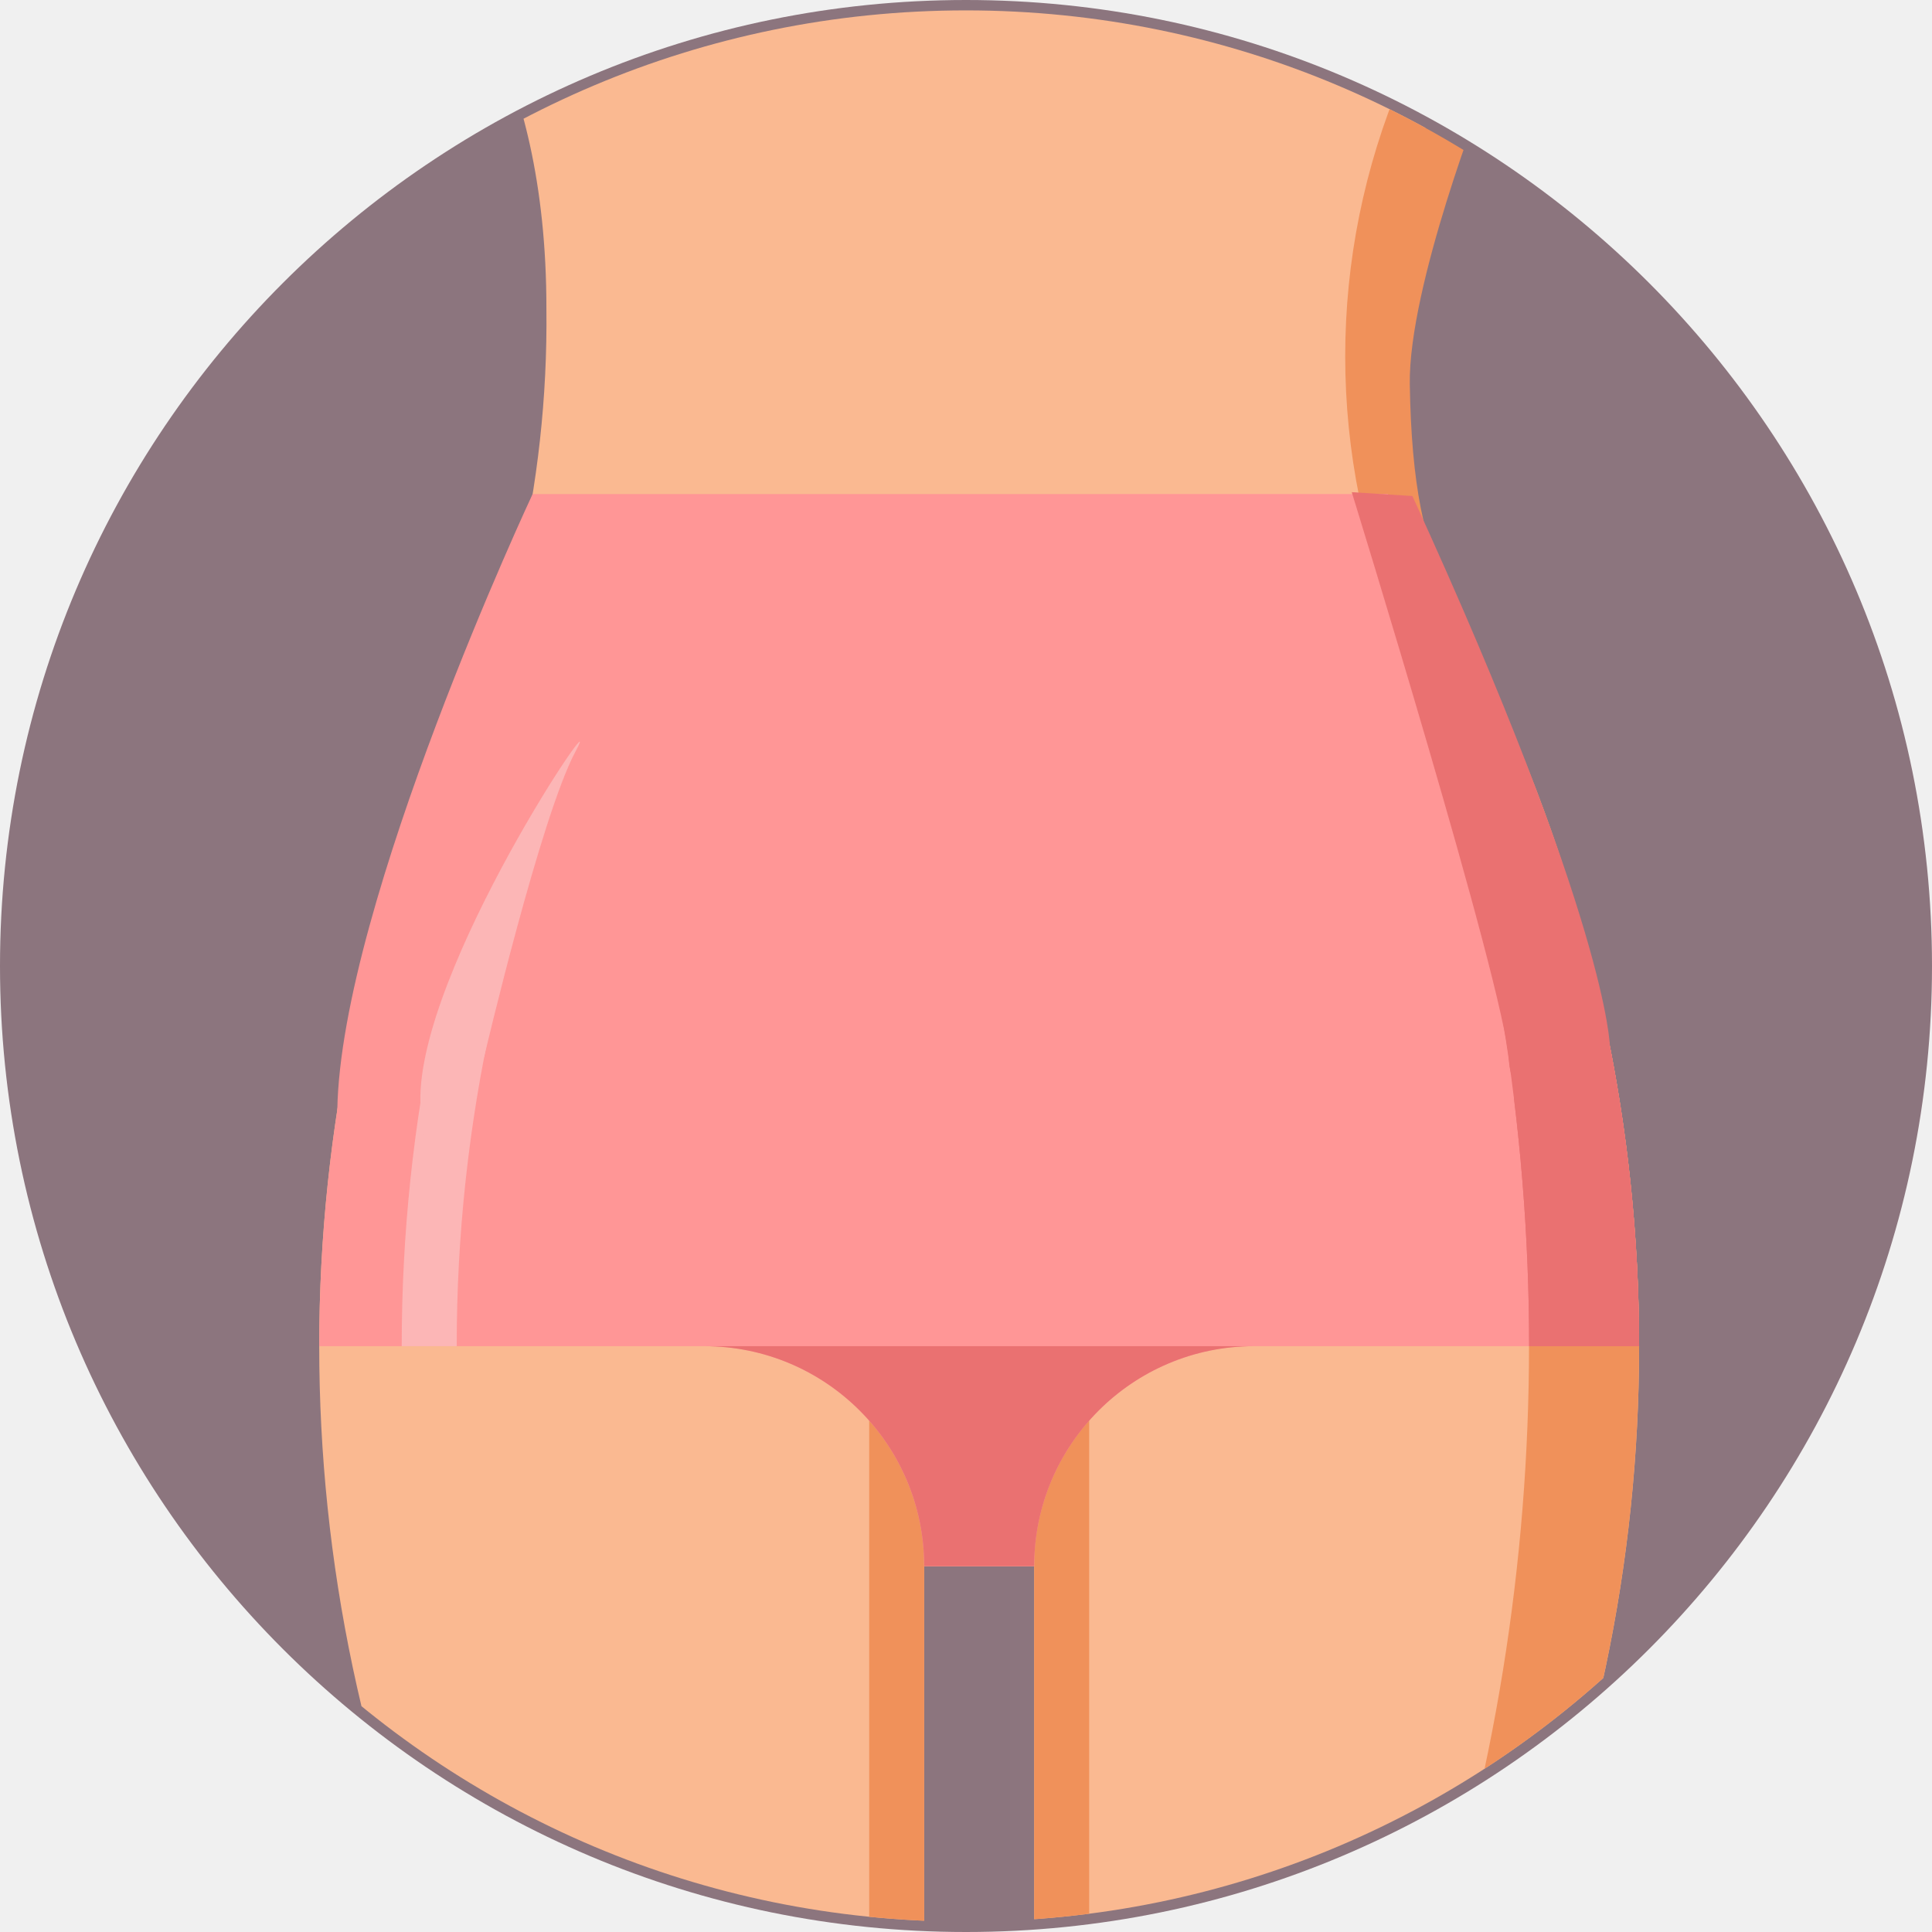
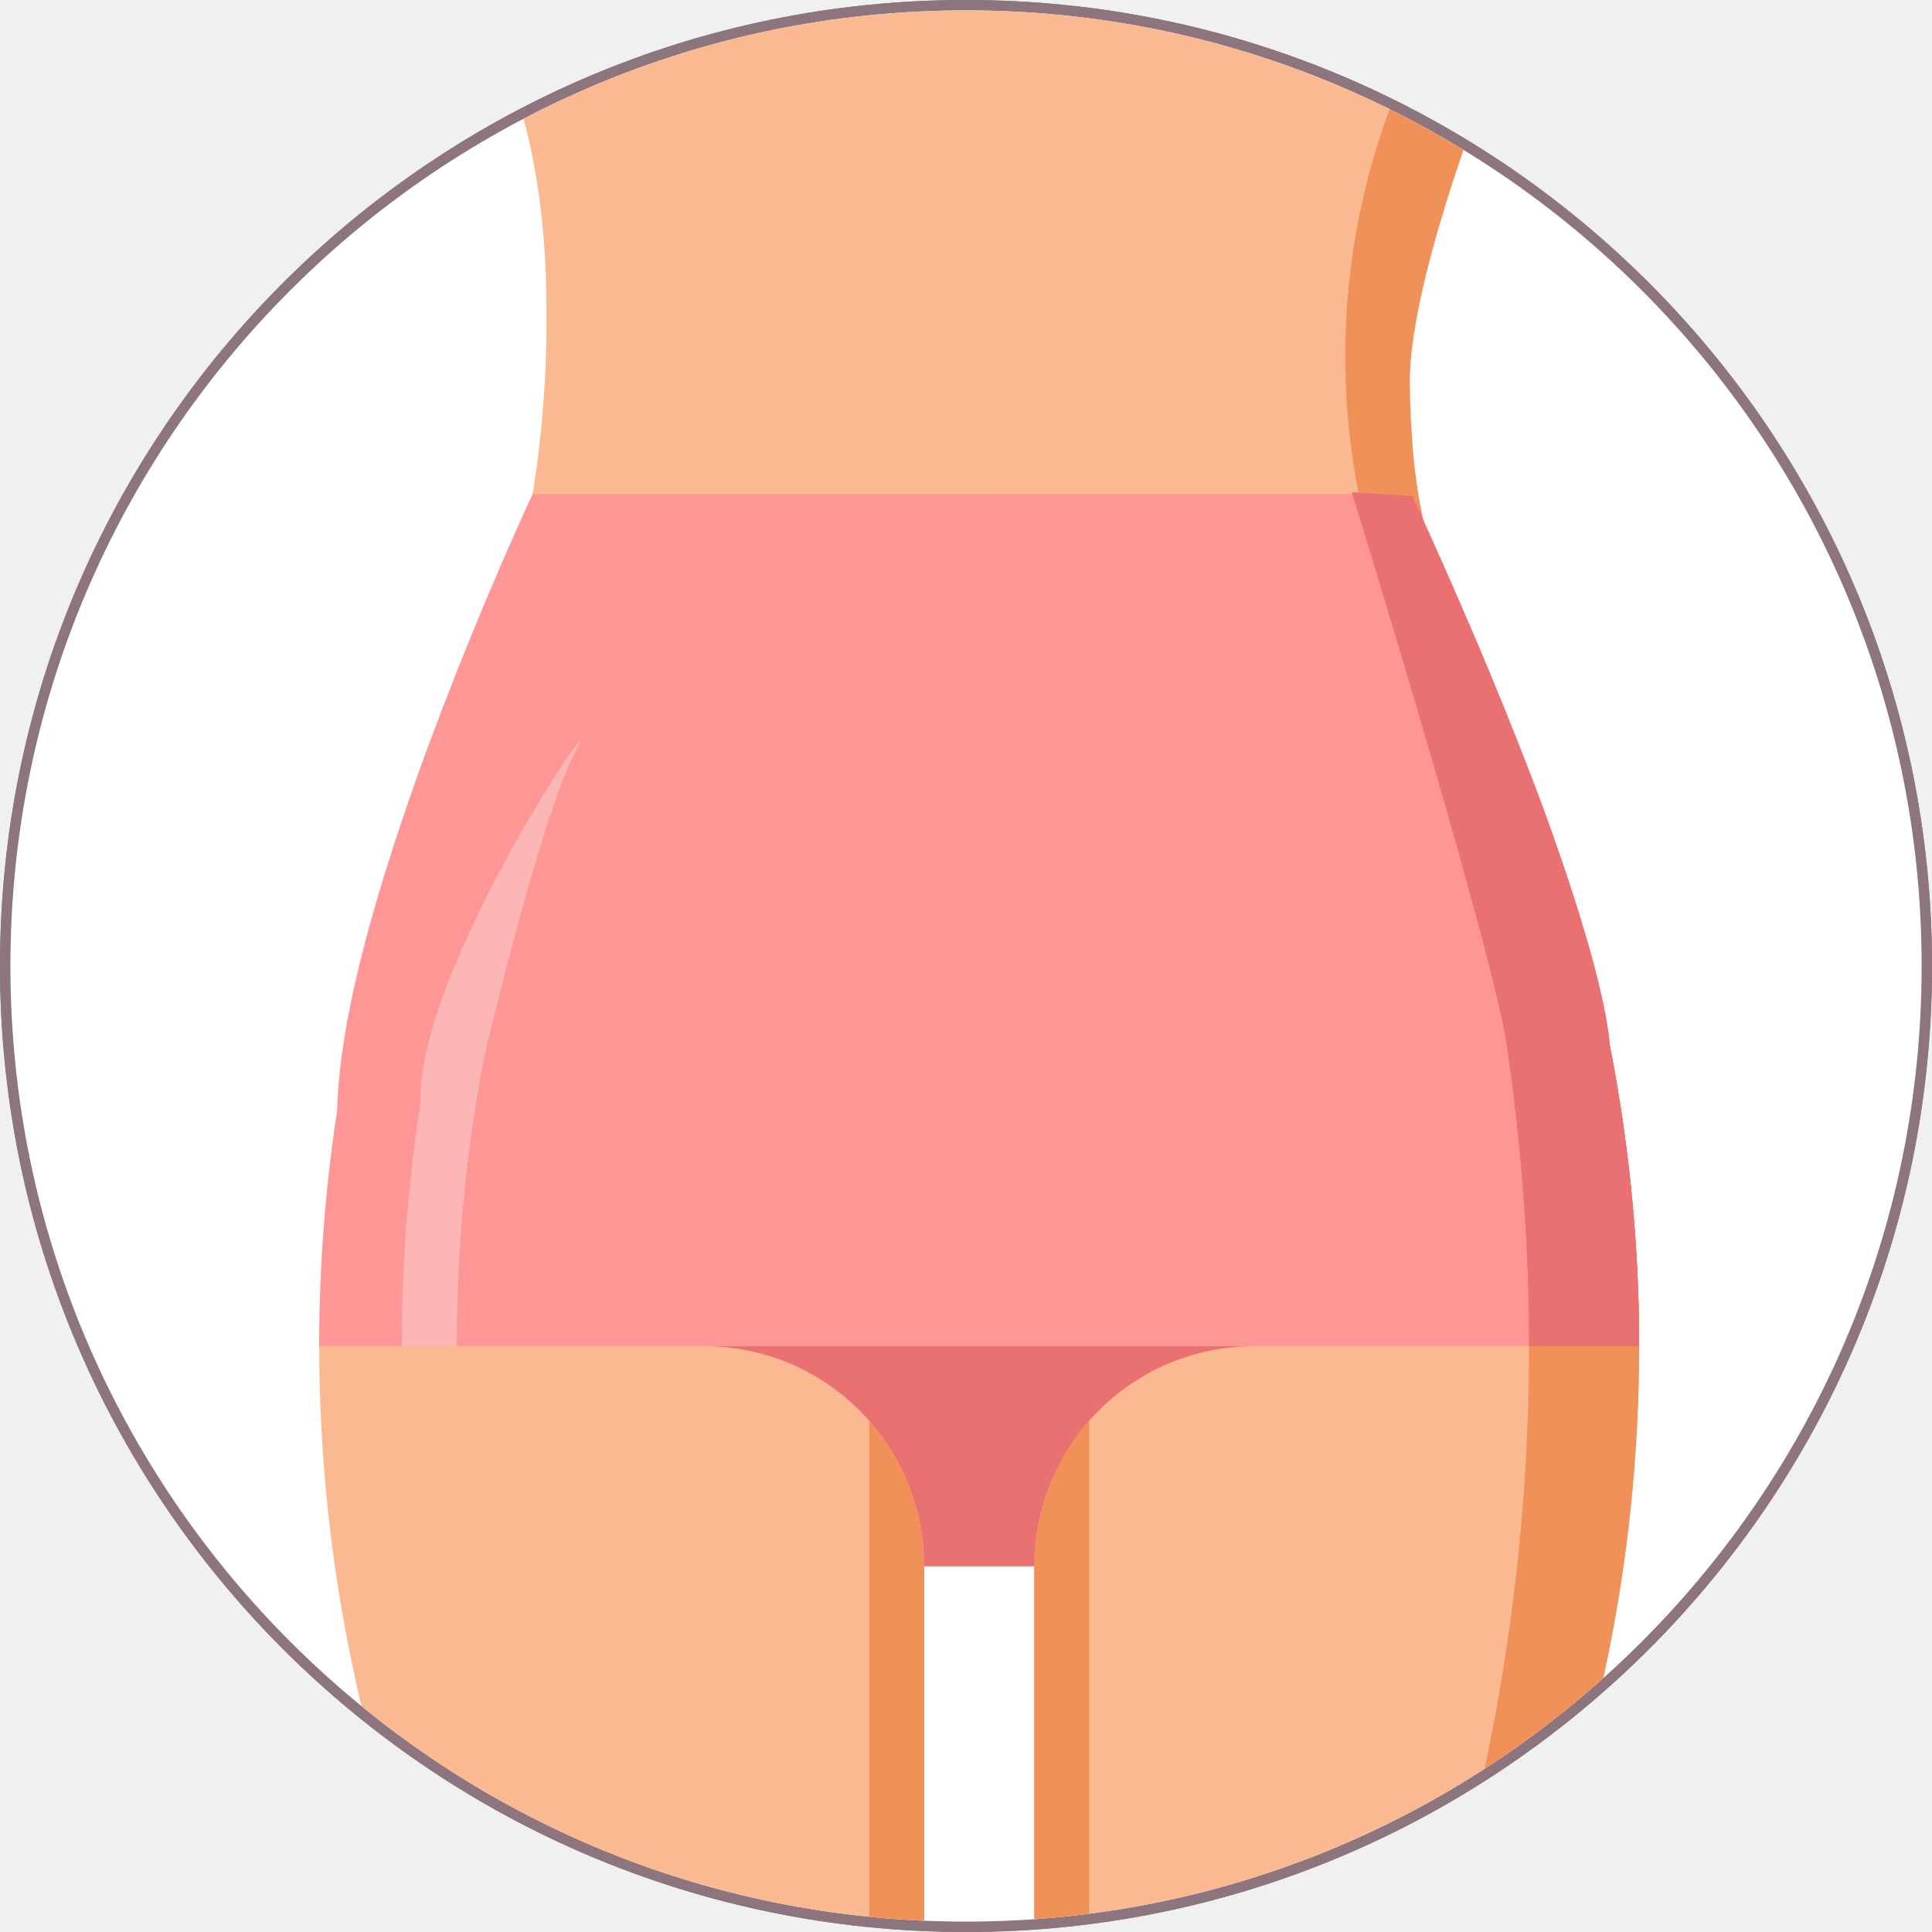
<svg xmlns="http://www.w3.org/2000/svg" width="93" height="93" viewBox="0 0 93 93">
  <defs>
    <clipPath id="clip-path">
      <path id="Intersección_1" data-name="Intersección 1" d="M3416.5,1802.358a46,46,0,1,1,46,46A46,46,0,0,1,3416.5,1802.358Z" fill="none" />
    </clipPath>
  </defs>
-   <g id="Grupo_55824" data-name="Grupo 55824" transform="translate(-3416.004 -1755.858)">
-     <g id="Elipse_4065" data-name="Elipse 4065">
-       <circle id="Elipse_4065-2" data-name="Elipse 4065" cx="46.5" cy="46.5" r="46.5" transform="translate(3416.004 1755.858)" fill="#8c757e" />
-       <circle id="Elipse_4066" data-name="Elipse 4066" cx="46" cy="46" r="46" transform="translate(3416.504 1756.358)" fill="#8c757e" />
-     </g>
-     <g id="Grupo_55820" data-name="Grupo 55820">
-       <g id="Grupo_55819" data-name="Grupo 55819" clip-path="url(#clip-path)">
-         <g id="Grupo_55818" data-name="Grupo 55818">
-           <g id="Grupo_55817" data-name="Grupo 55817">
-             <g id="Grupo_55816" data-name="Grupo 55816">
-               <g id="Grupo_55808" data-name="Grupo 55808">
-                 <path id="Trazado_106203" data-name="Trazado 106203" d="M3441.96,1780.949l-4.138,9.311a74.846,74.846,0,0,0,0,60.8l4.138,9.311h18.531v-29.12h5.295v29.12h18.53l4.139-9.311a74.856,74.856,0,0,0,0-60.8l-4.139-9.311Z" fill="#fab991" />
-               </g>
-               <g id="Grupo_55809" data-name="Grupo 55809">
-                 <path id="Trazado_106204" data-name="Trazado 106204" d="M3484.316,1860.367l4.139-9.311a74.856,74.856,0,0,0,0-60.8l-3.3-7.413-.844-1.9h-2.647l2.919,8.757a97.872,97.872,0,0,1,0,61.9l-2.919,8.757Z" fill="#f0915a" />
-               </g>
-               <g id="Grupo_55810" data-name="Grupo 55810">
-                 <path id="Trazado_106205" data-name="Trazado 106205" d="M3457.844,1820.658h2.647v39.709h-2.647Z" fill="#f0915a" />
-               </g>
-               <g id="Grupo_55811" data-name="Grupo 55811">
-                 <path id="Trazado_106206" data-name="Trazado 106206" d="M3465.786,1820.658h2.647v39.709h-2.647Z" fill="#f0915a" />
-               </g>
-               <g id="Grupo_55812" data-name="Grupo 55812">
-                 <path id="Trazado_106207" data-name="Trazado 106207" d="M3476.375,1820.658h18.53a74.857,74.857,0,0,0-1.706-15.884h-60.121a74.81,74.81,0,0,0-1.707,15.884H3449.9a10.589,10.589,0,0,1,10.589,10.589h5.295A10.589,10.589,0,0,1,3476.375,1820.658Z" fill="#ff9696" />
-               </g>
-               <g id="Grupo_55813" data-name="Grupo 55813">
-                 <path id="Trazado_106208" data-name="Trazado 106208" d="M3489.611,1820.658h5.294a74.857,74.857,0,0,0-1.706-15.884h-4.886A97.882,97.882,0,0,1,3489.611,1820.658Z" fill="#ea7171" />
-               </g>
-               <g id="Grupo_55814" data-name="Grupo 55814">
-                 <path id="Trazado_106209" data-name="Trazado 106209" d="M3460.491,1831.247a10.589,10.589,0,0,0-10.589-10.589h26.473a10.589,10.589,0,0,0-10.589,10.589Z" fill="#ea7171" />
-               </g>
-               <g id="Grupo_55815" data-name="Grupo 55815">
-                 <circle id="Elipse_4067" data-name="Elipse 4067" cx="1.753" cy="1.753" r="1.753" transform="translate(3461.385 1791.253)" fill="#f0915a" />
+   <g id="Grupo_1055047" data-name="Grupo 1055047" transform="translate(-336.357 -13176)">
+     <g id="Grupo_55823" data-name="Grupo 55823" transform="translate(-3079.646 11420.142)">
+       <g id="Elipse_4065" data-name="Elipse 4065">
+         <circle id="Elipse_4065-2" data-name="Elipse 4065" cx="46.5" cy="46.5" r="46.5" transform="translate(3416.004 1755.858)" fill="#8c757e" />
+         <circle id="Elipse_4066" data-name="Elipse 4066" cx="46" cy="46" r="46" transform="translate(3416.504 1756.358)" fill="#8c757e" />
+       </g>
+       <g id="Grupo_55820" data-name="Grupo 55820">
+         <g id="Grupo_55819" data-name="Grupo 55819" clip-path="url(#clip-path)">
+           <g id="Grupo_55818" data-name="Grupo 55818">
+             <g id="Grupo_55817" data-name="Grupo 55817">
+               <g id="Grupo_55816" data-name="Grupo 55816">
+                 <g id="Grupo_55808" data-name="Grupo 55808">
+                   <path id="Trazado_106203" data-name="Trazado 106203" d="M3441.96,1780.949l-4.138,9.311a74.846,74.846,0,0,0,0,60.8l4.138,9.311h18.531v-29.12h5.295v29.12h18.53l4.139-9.311a74.856,74.856,0,0,0,0-60.8l-4.139-9.311Z" fill="#fab991" />
+                 </g>
+                 <g id="Grupo_55809" data-name="Grupo 55809">
+                   <path id="Trazado_106204" data-name="Trazado 106204" d="M3484.316,1860.367l4.139-9.311a74.856,74.856,0,0,0,0-60.8l-3.3-7.413-.844-1.9h-2.647l2.919,8.757a97.872,97.872,0,0,1,0,61.9l-2.919,8.757Z" fill="#f0915a" />
+                 </g>
+                 <g id="Grupo_55810" data-name="Grupo 55810">
+                   <path id="Trazado_106205" data-name="Trazado 106205" d="M3457.844,1820.658h2.647v39.709h-2.647Z" fill="#f0915a" />
+                 </g>
+                 <g id="Grupo_55811" data-name="Grupo 55811">
+                   <path id="Trazado_106206" data-name="Trazado 106206" d="M3465.786,1820.658h2.647v39.709h-2.647Z" fill="#f0915a" />
+                 </g>
+                 <g id="Grupo_55812" data-name="Grupo 55812">
+                   <path id="Trazado_106207" data-name="Trazado 106207" d="M3476.375,1820.658h18.53a74.857,74.857,0,0,0-1.706-15.884h-60.121a74.81,74.81,0,0,0-1.707,15.884H3449.9a10.589,10.589,0,0,1,10.589,10.589h5.295A10.589,10.589,0,0,1,3476.375,1820.658Z" fill="#ff9696" />
+                 </g>
+                 <g id="Grupo_55813" data-name="Grupo 55813">
+                   <path id="Trazado_106208" data-name="Trazado 106208" d="M3489.611,1820.658h5.294a74.857,74.857,0,0,0-1.706-15.884h-4.886A97.882,97.882,0,0,1,3489.611,1820.658Z" fill="#ea7171" />
+                 </g>
+                 <g id="Grupo_55814" data-name="Grupo 55814">
+                   <path id="Trazado_106209" data-name="Trazado 106209" d="M3460.491,1831.247a10.589,10.589,0,0,0-10.589-10.589h26.473a10.589,10.589,0,0,0-10.589,10.589Z" fill="#ea7171" />
+                 </g>
+                 <g id="Grupo_55815" data-name="Grupo 55815">
+                   <circle id="Elipse_4067" data-name="Elipse 4067" cx="1.753" cy="1.753" r="1.753" transform="translate(3461.385 1791.253)" fill="#f0915a" />
+                 </g>
              </g>
            </g>
+             <path id="Trazado_106210" data-name="Trazado 106210" d="M3440.923,1783.283a52.267,52.267,0,0,0,1.383-12.541c.017-12.364-5.086-17.041-5.086-17.041s18.024-3.667,20.2-3.506,14.628,1.705,16.158,1.947,12.33,5.953,12.33,5.953l-4.236,12.888,1.368,12.3s-5.876,1.223-6.118,1.223S3440.923,1783.283,3440.923,1783.283Z" fill="#fab991" />
          </g>
-           <path id="Trazado_106210" data-name="Trazado 106210" d="M3440.923,1783.283a52.267,52.267,0,0,0,1.383-12.541c.017-12.364-5.086-17.041-5.086-17.041s18.024-3.667,20.2-3.506,14.628,1.705,16.158,1.947,12.33,5.953,12.33,5.953l-4.236,12.888,1.368,12.3s-5.876,1.223-6.118,1.223S3440.923,1783.283,3440.923,1783.283Z" fill="#fab991" />
+           <path id="Trazado_106211" data-name="Trazado 106211" d="M3492.567,1754.622l-5.1,5.669s-3.677,9.339-3.6,14.074.675,7.852,2.029,10.141-2.415,1.881-2.415,1.881a34.216,34.216,0,0,1,0-26.754c6.179-14.011,5.045-5.011,5.045-5.011Z" fill="#f0915a" />
        </g>
-         <path id="Trazado_106211" data-name="Trazado 106211" d="M3492.567,1754.622l-5.1,5.669s-3.677,9.339-3.6,14.074.675,7.852,2.029,10.141-2.415,1.881-2.415,1.881a34.216,34.216,0,0,1,0-26.754c6.179-14.011,5.045-5.011,5.045-5.011Z" fill="#f0915a" />
      </g>
+       <path id="Trazado_106212" data-name="Trazado 106212" d="M3441.641,1779.642s-9.224,19.681-9.4,29.634,60.3-1.2,60.3-1.2l-9.725-28.437Z" fill="#ff9696" />
+       <g id="Grupo_55821" data-name="Grupo 55821">
+         <path id="Trazado_106213" data-name="Trazado 106213" d="M3439.717,1804.774h-2.711a76.074,76.074,0,0,0-1.664,15.884h2.647A73.354,73.354,0,0,1,3439.717,1804.774Z" fill="#fcb6b6" />
+       </g>
+       <g id="Grupo_55822" data-name="Grupo 55822">
+         <path id="Trazado_106214" data-name="Trazado 106214" d="M3489.611,1820.658h5.294a74.857,74.857,0,0,0-1.706-15.884h-4.886A97.882,97.882,0,0,1,3489.611,1820.658Z" fill="#ea7171" />
+       </g>
+       <path id="Trazado_106215" data-name="Trazado 106215" d="M3483.992,1779.735l-2.92-.186s7.345,23.754,7.566,27.347,4.859-.68,4.859-.68S3493.428,1800.33,3483.992,1779.735Z" fill="#ea7171" />
+       <path id="Trazado_106216" data-name="Trazado 106216" d="M3439.323,1806.675s2.714-11.541,4.392-14.659-7.652,10.521-7.475,16.93S3439.323,1806.675,3439.323,1806.675Z" fill="#fcb6b6" />
    </g>
-     <path id="Trazado_106212" data-name="Trazado 106212" d="M3441.641,1779.642s-9.224,19.681-9.4,29.634,60.3-1.2,60.3-1.2l-9.725-28.437Z" fill="#ff9696" />
-     <g id="Grupo_55821" data-name="Grupo 55821">
-       <path id="Trazado_106213" data-name="Trazado 106213" d="M3439.717,1804.774h-2.711a76.074,76.074,0,0,0-1.664,15.884h2.647A73.354,73.354,0,0,1,3439.717,1804.774Z" fill="#fcb6b6" />
+     <g id="Grupo_55824" data-name="Grupo 55824" transform="translate(-3079.646 11420.142)">
+       <g id="Elipse_4065-3" data-name="Elipse 4065">
+         <circle id="Elipse_4065-4" data-name="Elipse 4065" cx="46.5" cy="46.5" r="46.5" transform="translate(3416.004 1755.858)" fill="#8c757e" />
+         <circle id="Elipse_4066-2" data-name="Elipse 4066" cx="46" cy="46" r="46" transform="translate(3416.504 1756.358)" fill="#fff" />
+       </g>
+       <g id="Grupo_55820-2" data-name="Grupo 55820">
+         <g id="Grupo_55819-2" data-name="Grupo 55819" clip-path="url(#clip-path)">
+           <g id="Grupo_55818-2" data-name="Grupo 55818">
+             <g id="Grupo_55817-2" data-name="Grupo 55817">
+               <g id="Grupo_55816-2" data-name="Grupo 55816">
+                 <g id="Grupo_55808-2" data-name="Grupo 55808">
+                   <path id="Trazado_106203-2" data-name="Trazado 106203" d="M3441.96,1780.949l-4.138,9.311a74.846,74.846,0,0,0,0,60.8l4.138,9.311h18.531v-29.12h5.295v29.12h18.53l4.139-9.311a74.856,74.856,0,0,0,0-60.8l-4.139-9.311Z" fill="#fab991" />
+                 </g>
+                 <g id="Grupo_55809-2" data-name="Grupo 55809">
+                   <path id="Trazado_106204-2" data-name="Trazado 106204" d="M3484.316,1860.367l4.139-9.311a74.856,74.856,0,0,0,0-60.8l-3.3-7.413-.844-1.9h-2.647l2.919,8.757a97.872,97.872,0,0,1,0,61.9l-2.919,8.757Z" fill="#f0915a" />
+                 </g>
+                 <g id="Grupo_55810-2" data-name="Grupo 55810">
+                   <path id="Trazado_106205-2" data-name="Trazado 106205" d="M3457.844,1820.658h2.647v39.709h-2.647Z" fill="#f0915a" />
+                 </g>
+                 <g id="Grupo_55811-2" data-name="Grupo 55811">
+                   <path id="Trazado_106206-2" data-name="Trazado 106206" d="M3465.786,1820.658h2.647v39.709h-2.647Z" fill="#f0915a" />
+                 </g>
+                 <g id="Grupo_55812-2" data-name="Grupo 55812">
+                   <path id="Trazado_106207-2" data-name="Trazado 106207" d="M3476.375,1820.658h18.53a74.857,74.857,0,0,0-1.706-15.884h-60.121a74.81,74.81,0,0,0-1.707,15.884H3449.9a10.589,10.589,0,0,1,10.589,10.589h5.295A10.589,10.589,0,0,1,3476.375,1820.658Z" fill="#ff9696" />
+                 </g>
+                 <g id="Grupo_55813-2" data-name="Grupo 55813">
+                   <path id="Trazado_106208-2" data-name="Trazado 106208" d="M3489.611,1820.658h5.294a74.857,74.857,0,0,0-1.706-15.884h-4.886A97.882,97.882,0,0,1,3489.611,1820.658Z" fill="#ea7171" />
+                 </g>
+                 <g id="Grupo_55814-2" data-name="Grupo 55814">
+                   <path id="Trazado_106209-2" data-name="Trazado 106209" d="M3460.491,1831.247a10.589,10.589,0,0,0-10.589-10.589h26.473a10.589,10.589,0,0,0-10.589,10.589Z" fill="#ea7171" />
+                 </g>
+                 <g id="Grupo_55815-2" data-name="Grupo 55815">
+                   <circle id="Elipse_4067-2" data-name="Elipse 4067" cx="1.753" cy="1.753" r="1.753" transform="translate(3461.385 1791.253)" fill="#f0915a" />
+                 </g>
+               </g>
+             </g>
+             <path id="Trazado_106210-2" data-name="Trazado 106210" d="M3440.923,1783.283a52.267,52.267,0,0,0,1.383-12.541c.017-12.364-5.086-17.041-5.086-17.041s18.024-3.667,20.2-3.506,14.628,1.705,16.158,1.947,12.33,5.953,12.33,5.953l-4.236,12.888,1.368,12.3s-5.876,1.223-6.118,1.223S3440.923,1783.283,3440.923,1783.283Z" fill="#fab991" />
+           </g>
+           <path id="Trazado_106211-2" data-name="Trazado 106211" d="M3492.567,1754.622l-5.1,5.669s-3.677,9.339-3.6,14.074.675,7.852,2.029,10.141-2.415,1.881-2.415,1.881a34.216,34.216,0,0,1,0-26.754c6.179-14.011,5.045-5.011,5.045-5.011Z" fill="#f0915a" />
+         </g>
+       </g>
+       <path id="Trazado_106212-2" data-name="Trazado 106212" d="M3441.641,1779.642s-9.224,19.681-9.4,29.634,60.3-1.2,60.3-1.2l-9.725-28.437Z" fill="#ff9696" />
+       <g id="Grupo_55821-2" data-name="Grupo 55821">
+         <path id="Trazado_106213-2" data-name="Trazado 106213" d="M3439.717,1804.774h-2.711a76.074,76.074,0,0,0-1.664,15.884h2.647A73.354,73.354,0,0,1,3439.717,1804.774Z" fill="#fcb6b6" />
+       </g>
+       <g id="Grupo_55822-2" data-name="Grupo 55822">
+         <path id="Trazado_106214-2" data-name="Trazado 106214" d="M3489.611,1820.658h5.294a74.857,74.857,0,0,0-1.706-15.884h-4.886A97.882,97.882,0,0,1,3489.611,1820.658Z" fill="#ea7171" />
+       </g>
+       <path id="Trazado_106215-2" data-name="Trazado 106215" d="M3483.992,1779.735l-2.92-.186s7.345,23.754,7.566,27.347,4.859-.68,4.859-.68S3493.428,1800.33,3483.992,1779.735Z" fill="#ea7171" />
+       <path id="Trazado_106216-2" data-name="Trazado 106216" d="M3439.323,1806.675s2.714-11.541,4.392-14.659-7.652,10.521-7.475,16.93S3439.323,1806.675,3439.323,1806.675Z" fill="#fcb6b6" />
    </g>
-     <g id="Grupo_55822" data-name="Grupo 55822">
-       <path id="Trazado_106214" data-name="Trazado 106214" d="M3489.611,1820.658h5.294a74.857,74.857,0,0,0-1.706-15.884h-4.886A97.882,97.882,0,0,1,3489.611,1820.658Z" fill="#ea7171" />
-     </g>
-     <path id="Trazado_106215" data-name="Trazado 106215" d="M3483.992,1779.735l-2.92-.186s7.345,23.754,7.566,27.347,4.859-.68,4.859-.68S3493.428,1800.33,3483.992,1779.735Z" fill="#ea7171" />
-     <path id="Trazado_106216" data-name="Trazado 106216" d="M3439.323,1806.675s2.714-11.541,4.392-14.659-7.652,10.521-7.475,16.93S3439.323,1806.675,3439.323,1806.675Z" fill="#fcb6b6" />
  </g>
</svg>
